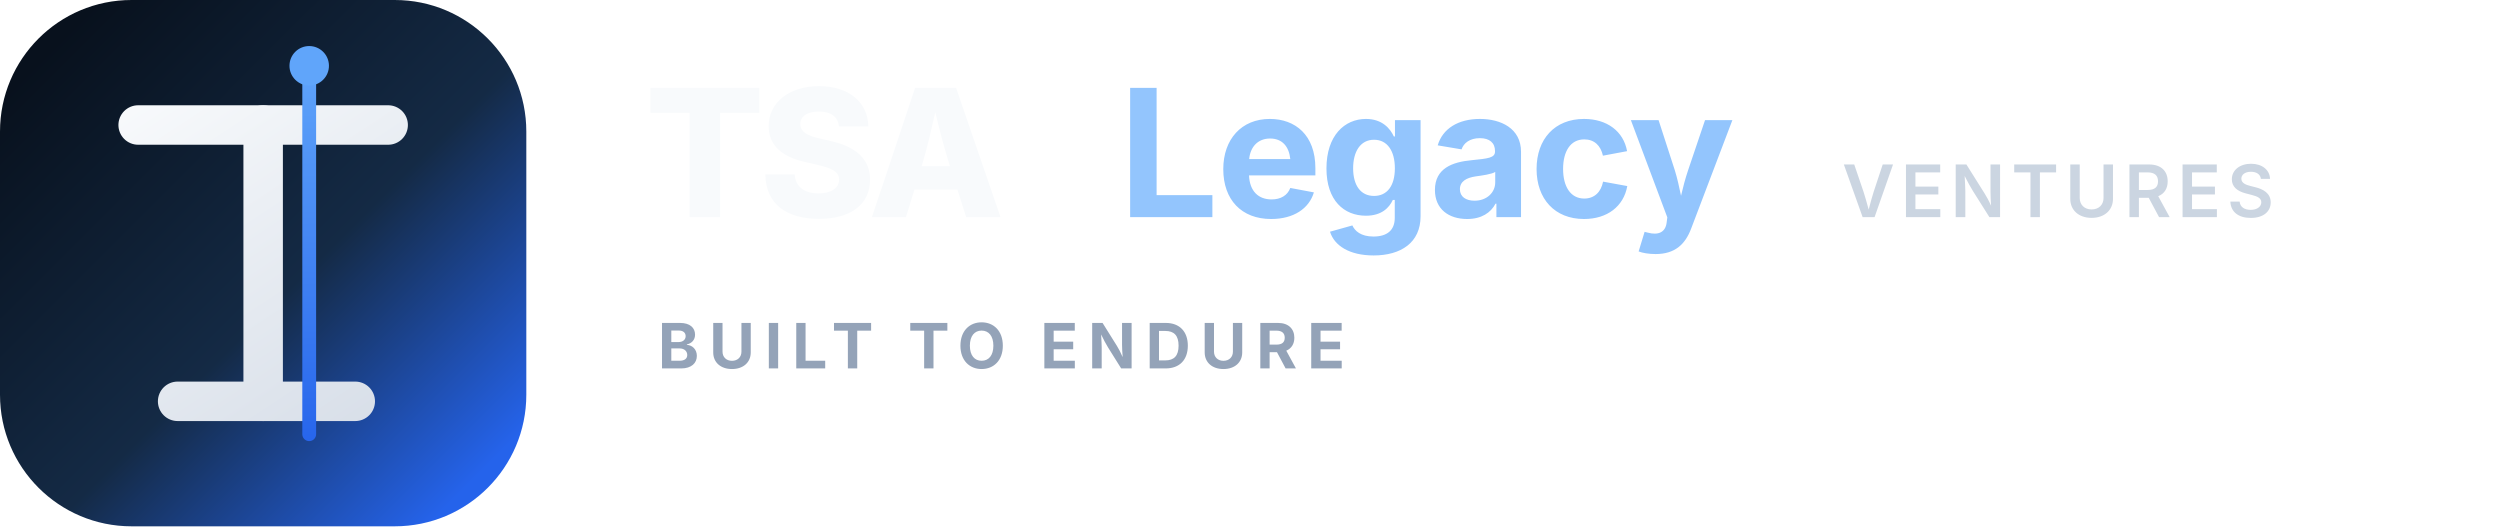
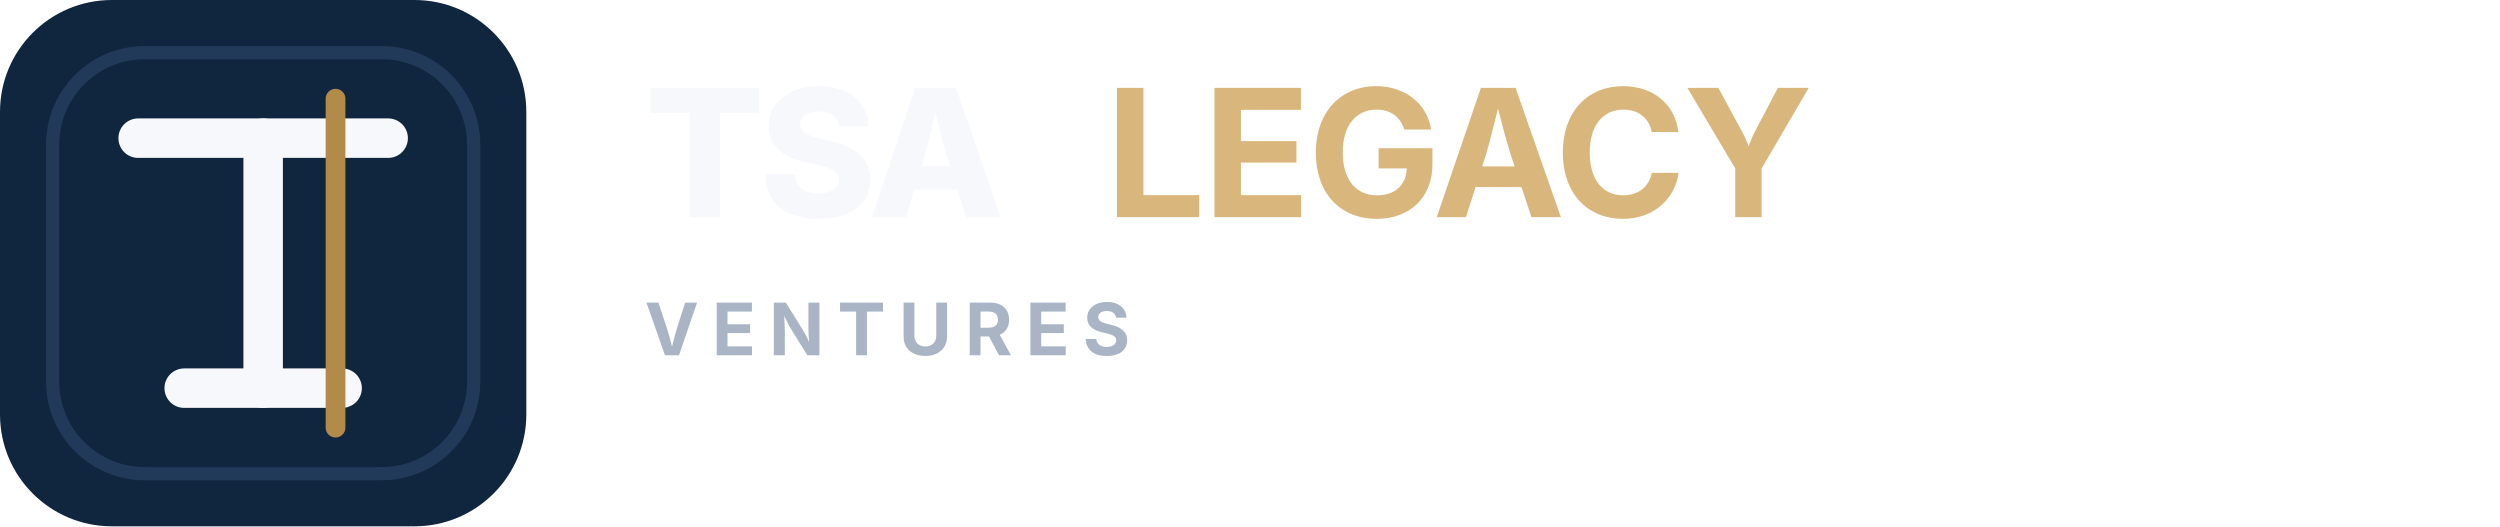
<svg xmlns="http://www.w3.org/2000/svg" viewBox="0 0 760 160" fill="none">
-   <defs>
-     <linearGradient id="bg" x1="16" y1="14" x2="146" y2="144" gradientUnits="userSpaceOnUse">
-       <stop stop-color="#08111D" />
-       <stop offset="0.56" stop-color="#142A45" />
-       <stop offset="1" stop-color="#2563EB" />
-     </linearGradient>
-     <linearGradient id="metal" x1="44" y1="26" x2="114" y2="132" gradientUnits="userSpaceOnUse">
-       <stop stop-color="#F8FAFC" />
-       <stop offset="1" stop-color="#D7DEE8" />
-     </linearGradient>
-     <linearGradient id="accent" x1="92" y1="18" x2="100" y2="138" gradientUnits="userSpaceOnUse">
-       <stop stop-color="#60A5FA" />
-       <stop offset="1" stop-color="#2563EB" />
-     </linearGradient>
-   </defs>
-   <rect x="0" y="0" width="160" height="160" rx="40" fill="url(#bg)" />
-   <path d="M42 38H118" stroke="url(#metal)" stroke-width="12" stroke-linecap="round" />
-   <path d="M80 38V122" stroke="url(#metal)" stroke-width="12" stroke-linecap="round" />
-   <path d="M54 122H108" stroke="url(#metal)" stroke-width="12" stroke-linecap="round" />
-   <path d="M94 24V132" stroke="url(#accent)" stroke-width="4.2" stroke-linecap="round" />
-   <circle cx="94" cy="20" r="6" fill="#60A5FA" />
-   <text x="196" y="66" fill="#F8FAFC" font-family="Segoe UI, Inter, Arial, sans-serif" font-size="54" font-weight="800" letter-spacing="-1.4">TSA</text>
-   <text x="340" y="66" fill="#93C5FD" font-family="Segoe UI, Inter, Arial, sans-serif" font-size="54" font-weight="700" letter-spacing="-0.8">Legacy</text>
-   <text x="560" y="66" fill="#CBD5E1" font-family="Segoe UI, Inter, Arial, sans-serif" font-size="22" font-weight="600" letter-spacing="1.8">VENTURES</text>
-   <text x="200" y="112" fill="#94A3B8" font-family="Segoe UI, Inter, Arial, sans-serif" font-size="19" font-weight="700" letter-spacing="3">BUILT TO ENDURE</text>
+   <rect x="0" y="0" width="160" height="160" rx="34" fill="#10263F" />
+   <rect x="16" y="16" width="128" height="128" rx="28" stroke="#223A5A" stroke-width="4" />
+   <path d="M42 42H118" stroke="#F6F8FB" stroke-width="12" stroke-linecap="round" />
+   <path d="M80 42V118" stroke="#F6F8FB" stroke-width="12" stroke-linecap="round" />
+   <path d="M56 118H104" stroke="#F6F8FB" stroke-width="12" stroke-linecap="round" />
+   <path d="M102 30V130" stroke="#B28A4A" stroke-width="6" stroke-linecap="round" />
+   <text x="196" y="66" fill="#F6F8FB" font-family="Manrope, Inter, Arial, sans-serif" font-size="54" font-weight="800" letter-spacing="-1.4">TSA</text>
+   <text x="336" y="66" fill="#D9B77C" font-family="Manrope, Inter, Arial, sans-serif" font-size="54" font-weight="700" letter-spacing="-0.9">LEGACY</text>
+   <text x="196" y="108" fill="#A9B5C4" font-family="Manrope, Inter, Arial, sans-serif" font-size="22" font-weight="700" letter-spacing="4">VENTURES</text>
</svg>
